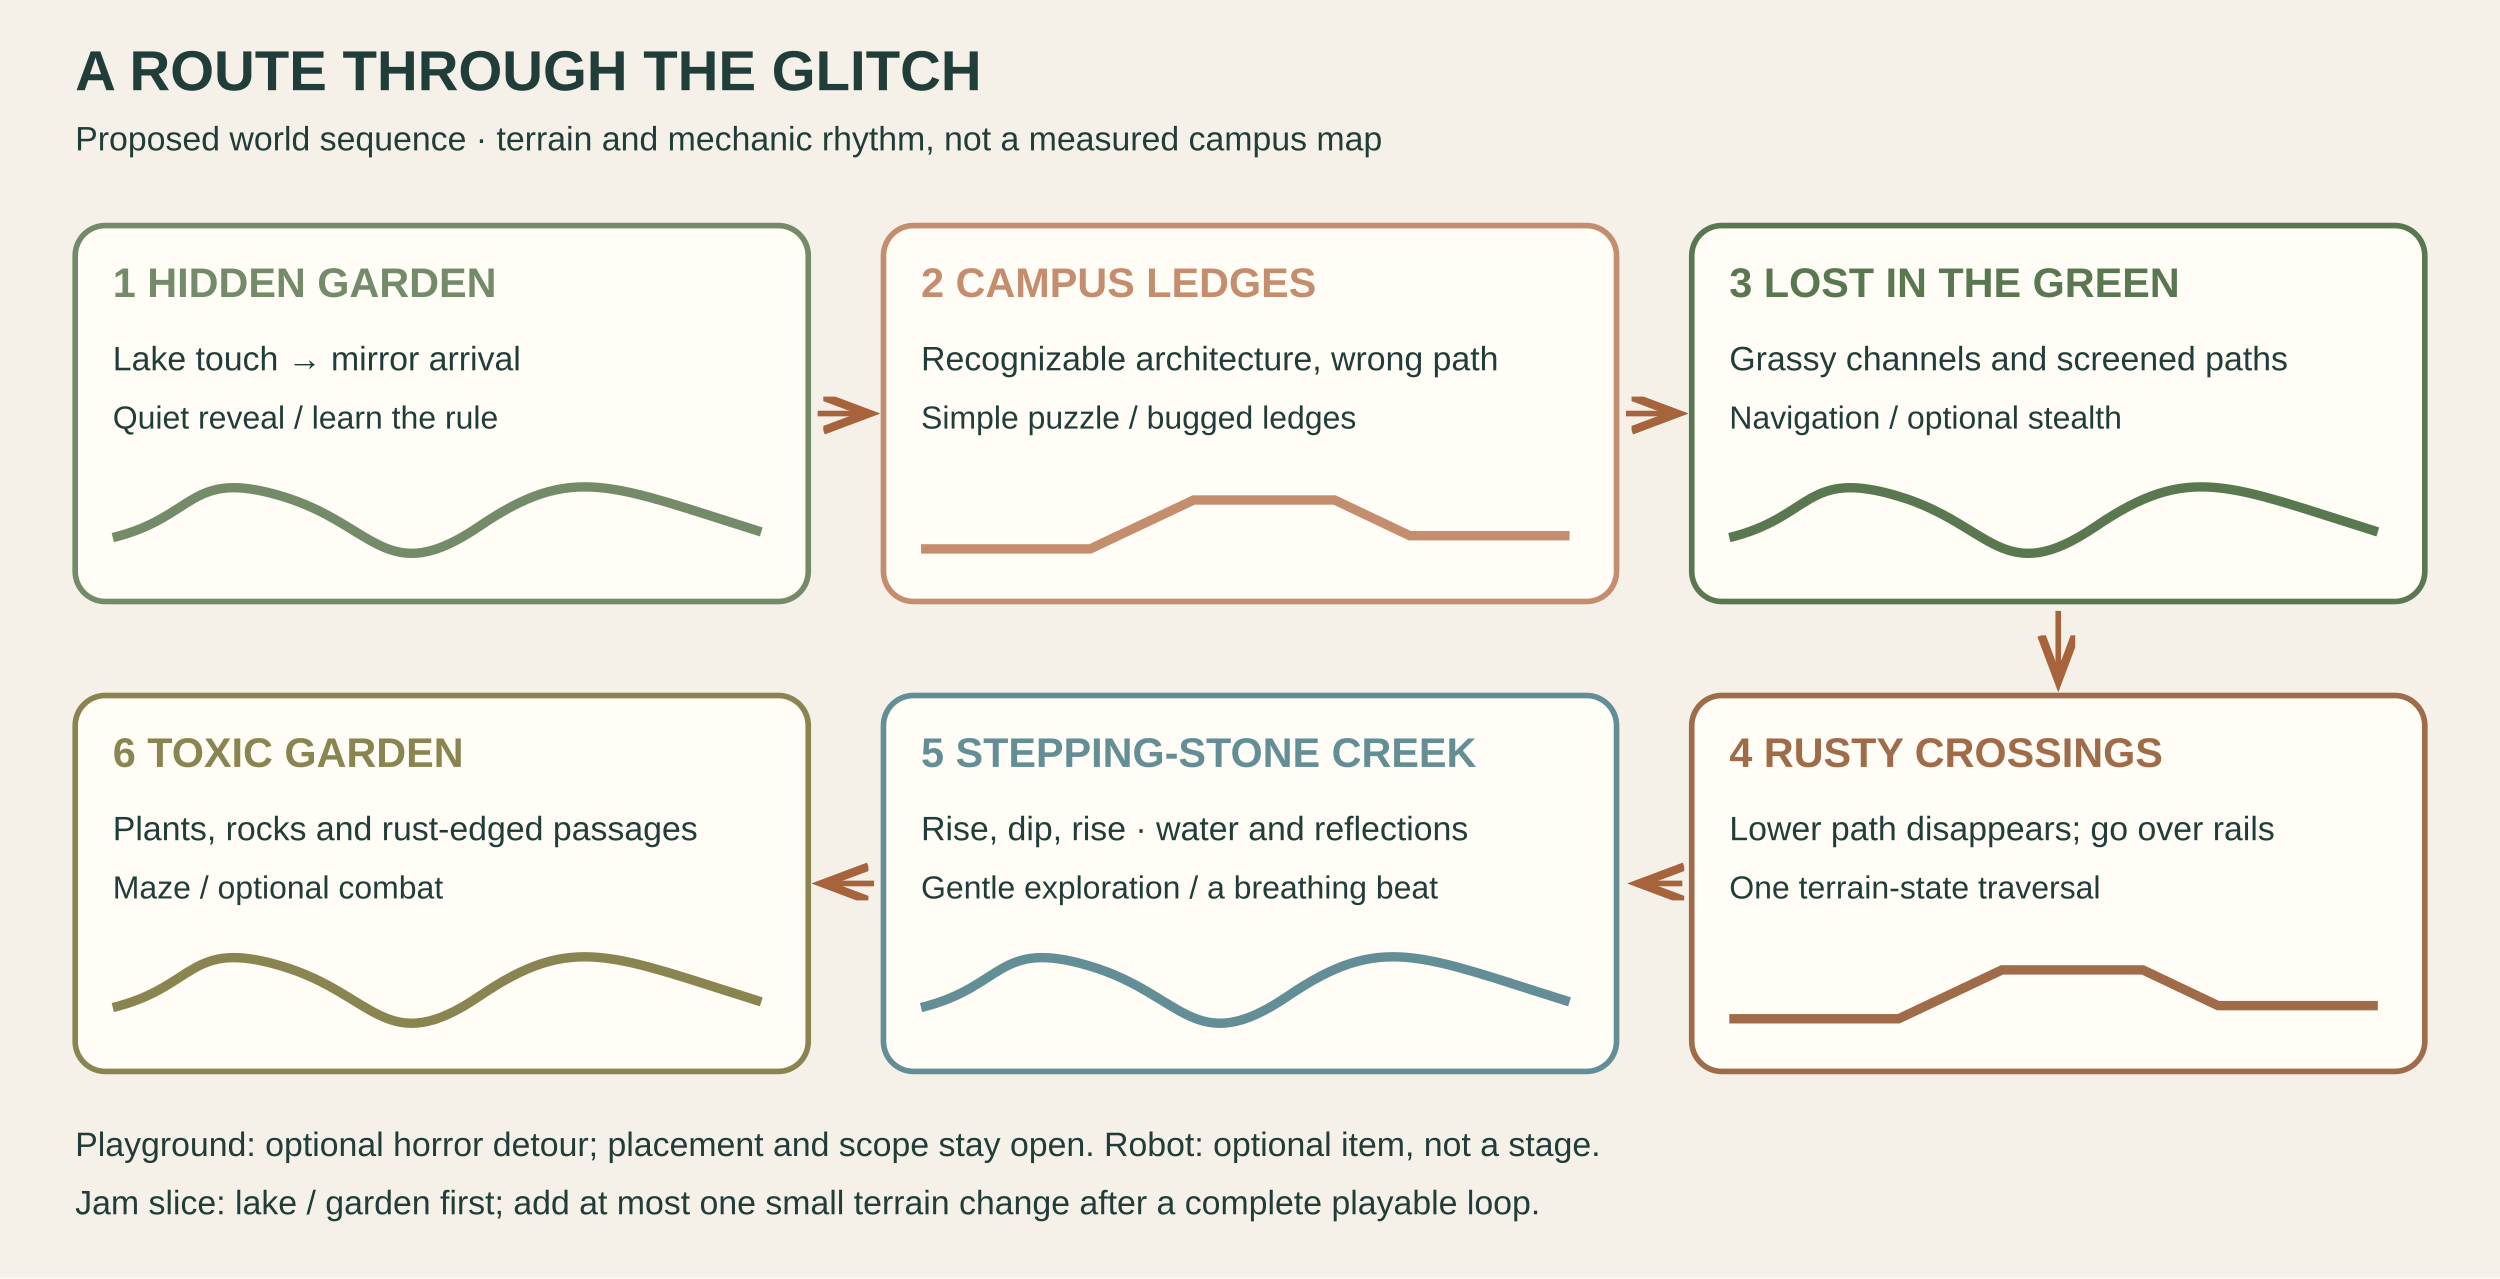
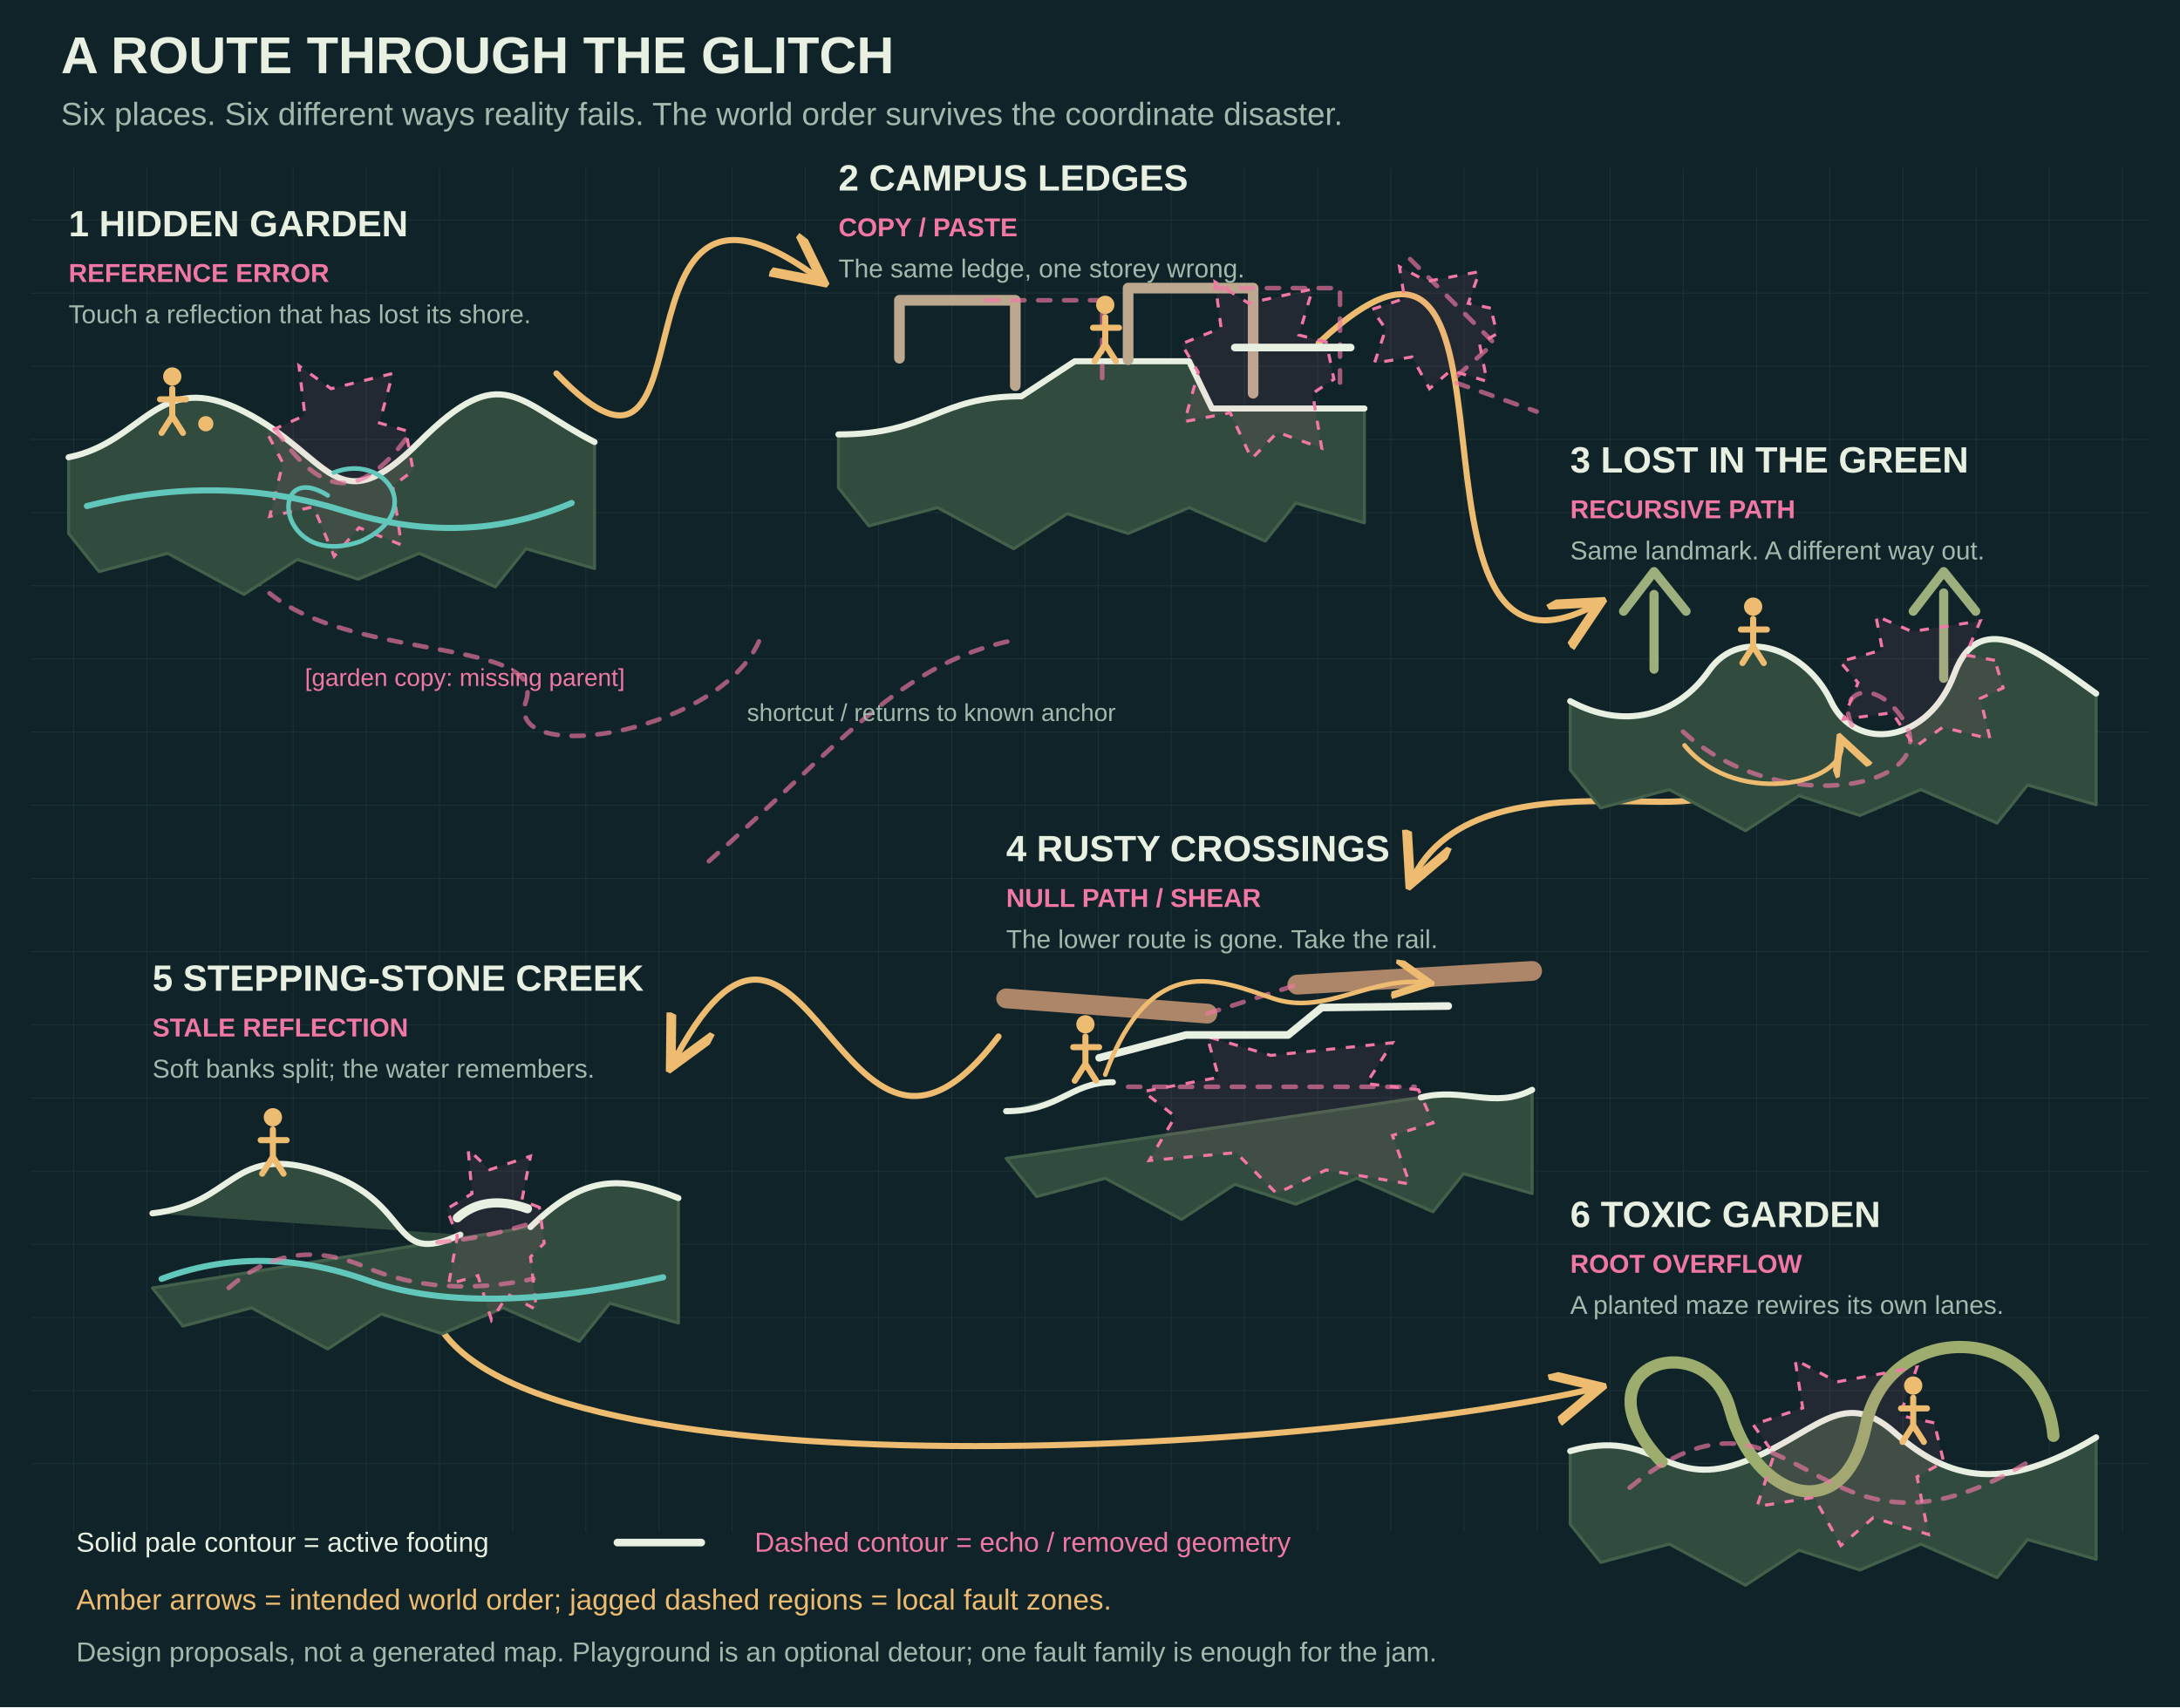
- <svg xmlns="http://www.w3.org/2000/svg" width="1330" height="680" viewBox="0 0 1330 680" role="img" aria-labelledby="title desc">
+ <svg xmlns="http://www.w3.org/2000/svg" width="1430" height="1120" viewBox="0 0 1430 1120" role="img" aria-labelledby="title desc">
  <defs>
-     <marker id="arrow" markerWidth="10" markerHeight="10" refX="8" refY="3" orient="auto">
-       <path d="M0 0 L8 3 L0 6" fill="none" stroke="#a6633c" stroke-width="1.5" />
+     <marker id="arrow" markerWidth="9" markerHeight="9" refX="8" refY="4" orient="auto">
+       <path d="M0 0 L8 4 L0 8" fill="none" stroke="#edbc70" stroke-width="1.6" />
    </marker>
+     <pattern id="grid" width="48" height="48" patternUnits="userSpaceOnUse">
+       <path d="M48 0 H0 V48" fill="none" stroke="#27403f" stroke-width="1" />
+     </pattern>
  </defs>
-   <rect width="100%" height="100%" fill="#f5f1e8" />
-   <text x="40" y="48" font-family="Arial, sans-serif" font-size="30" font-weight="700" fill="#213d39">A ROUTE THROUGH THE GLITCH</text>
-   <text x="40" y="80" font-family="Arial, sans-serif" font-size="18" font-weight="400" fill="#213d39">Proposed world sequence · terrain and mechanic rhythm, not a measured campus map</text>
-   <rect x="40" y="120" width="390" height="200" rx="16" fill="#fffdf6" stroke="#738b69" stroke-width="3" />
-   <text x="60" y="158" font-family="Arial, sans-serif" font-size="22" font-weight="700" fill="#738b69">1  HIDDEN GARDEN</text>
-   <text x="60" y="197" font-family="Arial, sans-serif" font-size="18" font-weight="400" fill="#213d39">Lake touch → mirror arrival</text>
-   <text x="60" y="228" font-family="Arial, sans-serif" font-size="17" font-weight="400" fill="#213d39">Quiet reveal / learn the rule</text>
-   <path d="M60 286 C105 275 100 249 150 264 S205 314 255 280 S325 258 405 283" fill="none" stroke="#738b69" stroke-width="5" />
-   <rect x="470" y="120" width="390" height="200" rx="16" fill="#fffdf6" stroke="#c38d6e" stroke-width="3" />
-   <text x="490" y="158" font-family="Arial, sans-serif" font-size="22" font-weight="700" fill="#c38d6e">2  CAMPUS LEDGES</text>
-   <text x="490" y="197" font-family="Arial, sans-serif" font-size="18" font-weight="400" fill="#213d39">Recognizable architecture, wrong path</text>
-   <text x="490" y="228" font-family="Arial, sans-serif" font-size="17" font-weight="400" fill="#213d39">Simple puzzle / bugged ledges</text>
-   <path d="M490 292 H580 L635 266 H710 L750 285 H835" fill="none" stroke="#c38d6e" stroke-width="5" />
-   <rect x="900" y="120" width="390" height="200" rx="16" fill="#fffdf6" stroke="#5a7850" stroke-width="3" />
-   <text x="920" y="158" font-family="Arial, sans-serif" font-size="22" font-weight="700" fill="#5a7850">3  LOST IN THE GREEN</text>
-   <text x="920" y="197" font-family="Arial, sans-serif" font-size="18" font-weight="400" fill="#213d39">Grassy channels and screened paths</text>
-   <text x="920" y="228" font-family="Arial, sans-serif" font-size="17" font-weight="400" fill="#213d39">Navigation / optional stealth</text>
-   <path d="M920 286 C965 275 960 249 1010 264 S1065 314 1115 280 S1185 258 1265 283" fill="none" stroke="#5a7850" stroke-width="5" />
-   <rect x="900" y="370" width="390" height="200" rx="16" fill="#fffdf6" stroke="#9f6b48" stroke-width="3" />
-   <text x="920" y="408" font-family="Arial, sans-serif" font-size="22" font-weight="700" fill="#9f6b48">4  RUSTY CROSSINGS</text>
-   <text x="920" y="447" font-family="Arial, sans-serif" font-size="18" font-weight="400" fill="#213d39">Lower path disappears; go over rails</text>
-   <text x="920" y="478" font-family="Arial, sans-serif" font-size="17" font-weight="400" fill="#213d39">One terrain-state traversal</text>
-   <path d="M920 542 H1010 L1065 516 H1140 L1180 535 H1265" fill="none" stroke="#9f6b48" stroke-width="5" />
-   <rect x="470" y="370" width="390" height="200" rx="16" fill="#fffdf6" stroke="#638e96" stroke-width="3" />
-   <text x="490" y="408" font-family="Arial, sans-serif" font-size="22" font-weight="700" fill="#638e96">5  STEPPING-STONE CREEK</text>
-   <text x="490" y="447" font-family="Arial, sans-serif" font-size="18" font-weight="400" fill="#213d39">Rise, dip, rise · water and reflections</text>
-   <text x="490" y="478" font-family="Arial, sans-serif" font-size="17" font-weight="400" fill="#213d39">Gentle exploration / a breathing beat</text>
-   <path d="M490 536 C535 525 530 499 580 514 S635 564 685 530 S755 508 835 533" fill="none" stroke="#638e96" stroke-width="5" />
-   <rect x="40" y="370" width="390" height="200" rx="16" fill="#fffdf6" stroke="#8a8550" stroke-width="3" />
-   <text x="60" y="408" font-family="Arial, sans-serif" font-size="22" font-weight="700" fill="#8a8550">6  TOXIC GARDEN</text>
-   <text x="60" y="447" font-family="Arial, sans-serif" font-size="18" font-weight="400" fill="#213d39">Plants, rocks and rust-edged passages</text>
-   <text x="60" y="478" font-family="Arial, sans-serif" font-size="17" font-weight="400" fill="#213d39">Maze / optional combat</text>
-   <path d="M60 536 C105 525 100 499 150 514 S205 564 255 530 S325 508 405 533" fill="none" stroke="#8a8550" stroke-width="5" />
-   <path d="M435 220 H462" stroke="#a6633c" stroke-width="3" fill="none" marker-end="url(#arrow)" />
-   <path d="M865 220 H892" stroke="#a6633c" stroke-width="3" fill="none" marker-end="url(#arrow)" />
-   <path d="M1095 325 V362" stroke="#a6633c" stroke-width="3" fill="none" marker-end="url(#arrow)" />
-   <path d="M895 470 H872" stroke="#a6633c" stroke-width="3" fill="none" marker-end="url(#arrow)" />
-   <path d="M465 470 H438" stroke="#a6633c" stroke-width="3" fill="none" marker-end="url(#arrow)" />
-   <text x="40" y="615" font-family="Arial, sans-serif" font-size="18" font-weight="400" fill="#213d39">Playground: optional horror detour; placement and scope stay open. Robot: optional item, not a stage.</text>
-   <text x="40" y="646" font-family="Arial, sans-serif" font-size="18" font-weight="400" fill="#213d39">Jam slice: lake / garden first; add at most one small terrain change after a complete playable loop.</text>
+   <rect width="100%" height="100%" fill="#102328" />
+   <rect x="20" y="110" width="1390" height="895" fill="url(#grid)" opacity=".55" />
+   <text x="40" y="48" font-family="Arial,sans-serif" font-size="34" font-weight="700" fill="#e8f0e2">A ROUTE THROUGH THE GLITCH</text>
+   <text x="40" y="82" font-family="Arial,sans-serif" font-size="21" font-weight="400" fill="#a4b9ad">Six places. Six different ways reality fails. The world order survives the coordinate disaster.</text>
+   <path d="M365 245 C475 360 390 70 540 185" fill="none" stroke="#edbc70" stroke-width="4" stroke-linecap="round" stroke-linejoin="round" opacity="1" marker-end="url(#arrow)" />
+   <path d="M865 225 C1020 80 900 480 1050 395" fill="none" stroke="#edbc70" stroke-width="4" stroke-linecap="round" stroke-linejoin="round" opacity="1" marker-end="url(#arrow)" />
+   <path d="M1100 490 C1190 570 970 475 925 580" fill="none" stroke="#edbc70" stroke-width="4" stroke-linecap="round" stroke-linejoin="round" opacity="1" marker-end="url(#arrow)" />
+   <path d="M655 680 C550 820 530 525 440 700" fill="none" stroke="#edbc70" stroke-width="4" stroke-linecap="round" stroke-linejoin="round" opacity="1" marker-end="url(#arrow)" />
+   <path d="M280 840 C275 990 860 955 1050 910" fill="none" stroke="#edbc70" stroke-width="4" stroke-linecap="round" stroke-linejoin="round" opacity="1" marker-end="url(#arrow)" />
+   <path d="M165 377 C210 437 360 415 345 460 S480 480 500 415" fill="none" stroke="#f178a4" stroke-width="3" stroke-linecap="round" stroke-linejoin="round" opacity="0.65" stroke-dasharray="8 9" />
+   <text x="200" y="450" font-family="Arial,sans-serif" font-size="16" font-weight="400" fill="#f178a4">[garden copy: missing parent]</text>
+   <path d="M925 170 L980 225 952 250 1008 270" fill="none" stroke="#f178a4" stroke-width="3" stroke-linecap="round" stroke-linejoin="round" opacity="0.65" stroke-dasharray="8 9" />
+   <polygon points="977.9,202.2 963.1,199.0 970.5,178.2 936.1,184.6 918.0,175.0 921.3,195.8 900.0,203.0 909.0,215.8 901.6,238.2 926.2,234.2 937.7,255.0 951.7,243.0 975.4,250.2 970.5,225.4 982.0,219.0" fill="#f178a4" fill-opacity=".08" stroke="#f178a4" stroke-width="2" stroke-dasharray="6 7" />
+   <path d="M465 565 C550 490 590 435 665 420" fill="none" stroke="#f178a4" stroke-width="3" stroke-linecap="round" stroke-linejoin="round" opacity="0.65" stroke-dasharray="8 9" />
+   <text x="490" y="473" font-family="Arial,sans-serif" font-size="16" font-weight="400" fill="#a4b9ad">shortcut / returns to known anchor</text>
+   <g transform="translate(45 155)">
+     <text x="0" y="0" font-family="Arial,sans-serif" font-size="24" font-weight="700" fill="#e8f0e2">1  HIDDEN GARDEN</text>
+     <text x="0" y="30" font-family="Arial,sans-serif" font-size="17" font-weight="700" fill="#f178a4">REFERENCE ERROR</text>
+     <text x="0" y="57" font-family="Arial,sans-serif" font-size="17" font-weight="400" fill="#a4b9ad">Touch a reflection that has lost its shore.</text>
+     <path d="M0 145 C50 135 58 86 115 115 S175 190 230 135 S294 109 345 135 L345 218 L300 205 L280 230 L230 208 L190 225 L150 212 L115 235 L65 208 L20 220 L0 195 Z" fill="#314b3e" stroke="#43604b" stroke-width="2" stroke-linecap="round" stroke-linejoin="round" opacity="1" />
+     <path d="M0 145 C50 135 58 86 115 115 S175 190 230 135 S294 109 345 135" fill="none" stroke="#e8f0e2" stroke-width="4" stroke-linecap="round" stroke-linejoin="round" opacity="1" />
+     <polygon points="221.2,127.5 203.9,122.5 212.6,90.0 172.2,100.0 151.1,85.0 155.0,117.5 130.0,128.8 140.6,148.8 131.9,183.8 160.7,177.5 174.2,210.0 190.5,191.2 218.3,202.5 212.6,163.8 226.0,153.8" fill="#f178a4" fill-opacity=".08" stroke="#f178a4" stroke-width="2" stroke-dasharray="6 7" />
+     <path d="M136 127 C165 170 190 175 222 132" fill="none" stroke="#f178a4" stroke-width="3" stroke-linecap="round" stroke-linejoin="round" opacity="0.65" stroke-dasharray="8 9" />
+     <path d="M12 177 Q100 155 180 180 T330 175" fill="none" stroke="#62c7bb" stroke-width="4" stroke-linecap="round" stroke-linejoin="round" opacity="1" />
+     <path d="M170 170 C130 145 136 220 192 200 C235 180 207 142 174 155" fill="none" stroke="#62c7bb" stroke-width="3" stroke-linecap="round" stroke-linejoin="round" opacity="1" />
+     <circle cx="90" cy="123" r="5" fill="#edbc70" />
+     <circle cx="68" cy="92" r="6" fill="#edbc70" />
+     <path d="M68 100 V118 M60 107 H77 M68 118 l-7 11 M68 118 l7 11" fill="none" stroke="#edbc70" stroke-width="4" stroke-linecap="round" stroke-linejoin="round" opacity="1" />
+   </g>
+   <g transform="translate(550 125)">
+     <text x="0" y="0" font-family="Arial,sans-serif" font-size="24" font-weight="700" fill="#e8f0e2">2  CAMPUS LEDGES</text>
+     <text x="0" y="30" font-family="Arial,sans-serif" font-size="17" font-weight="700" fill="#f178a4">COPY / PASTE</text>
+     <text x="0" y="57" font-family="Arial,sans-serif" font-size="17" font-weight="400" fill="#a4b9ad">The same ledge, one storey wrong.</text>
+     <path d="M0 160 C60 160 65 135 120 135 L155 112 H230 L245 143 H345 L345 218 L300 205 L280 230 L230 208 L190 225 L150 212 L115 235 L65 208 L20 220 L0 195 Z" fill="#314b3e" stroke="#43604b" stroke-width="2" stroke-linecap="round" stroke-linejoin="round" opacity="1" />
+     <path d="M0 160 C60 160 65 135 120 135 L155 112 H230 L245 143 H345" fill="none" stroke="#e8f0e2" stroke-width="4" stroke-linecap="round" stroke-linejoin="round" opacity="1" />
+     <path d="M40 110 V72 H116 V128 M190 111 V64 H272 V133" fill="none" stroke="#bba88f" stroke-width="7" stroke-linecap="round" stroke-linejoin="round" opacity="1" />
+     <path d="M97 72 H173 V128 M247 64 H329 V133" fill="none" stroke="#f178a4" stroke-width="3" stroke-linecap="round" stroke-linejoin="round" opacity="0.65" stroke-dasharray="8 9" />
+     <polygon points="320.0,99.4 302.0,94.8 311.0,64.6 269.0,73.9 247.0,60.0 251.0,90.2 225.0,100.6 236.0,119.2 227.0,151.6 257.0,145.8 271.0,176.0 288.0,158.6 317.0,169.0 311.0,133.1 325.0,123.8" fill="#f178a4" fill-opacity=".08" stroke="#f178a4" stroke-width="2" stroke-dasharray="6 7" />
+     <path d="M260 103 H336" fill="none" stroke="#e8f0e2" stroke-width="5" stroke-linecap="round" stroke-linejoin="round" opacity="1" />
+     <circle cx="175" cy="75" r="6" fill="#edbc70" />
+     <path d="M175 83 V101 M167 90 H184 M175 101 l-7 11 M175 101 l7 11" fill="none" stroke="#edbc70" stroke-width="4" stroke-linecap="round" stroke-linejoin="round" opacity="1" />
+   </g>
+   <g transform="translate(1030 310)">
+     <text x="0" y="0" font-family="Arial,sans-serif" font-size="24" font-weight="700" fill="#e8f0e2">3  LOST IN THE GREEN</text>
+     <text x="0" y="30" font-family="Arial,sans-serif" font-size="17" font-weight="700" fill="#f178a4">RECURSIVE PATH</text>
+     <text x="0" y="57" font-family="Arial,sans-serif" font-size="17" font-weight="400" fill="#a4b9ad">Same landmark. A different way out.</text>
+     <path d="M0 150 C35 169 70 160 91 130 S155 116 171 150 S235 178 252 132 S310 120 345 145 L345 218 L300 205 L280 230 L230 208 L190 225 L150 212 L115 235 L65 208 L20 220 L0 195 Z" fill="#314b3e" stroke="#43604b" stroke-width="2" stroke-linecap="round" stroke-linejoin="round" opacity="1" />
+     <path d="M0 150 C35 169 70 160 91 130 S155 116 171 150 S235 178 252 132 S310 120 345 145" fill="none" stroke="#e8f0e2" stroke-width="4" stroke-linecap="round" stroke-linejoin="round" opacity="1" />
+     <path d="M55 129 V80 M35 91 L55 65 76 91 M245 135 V79 M225 91 L245 65 266 91" fill="none" stroke="#9daf7d" stroke-width="6" stroke-linecap="round" stroke-linejoin="round" opacity="1" />
+     <polygon points="278.6,123.2 259.4,119.8 269.0,97.4 224.1,104.3 200.5,94.0 204.8,116.4 177.0,124.1 188.8,137.9 179.1,161.9 211.2,157.6 226.2,180.0 244.4,167.1 275.4,174.8 269.0,148.2 284.0,141.3" fill="#f178a4" fill-opacity=".08" stroke="#f178a4" stroke-width="2" stroke-dasharray="6 7" />
+     <path d="M74 170 C140 230 250 205 217 160 C198 133 174 145 185 166" fill="none" stroke="#f178a4" stroke-width="3" stroke-linecap="round" stroke-linejoin="round" opacity="0.65" stroke-dasharray="8 9" />
+     <path d="M75 179 C110 222 188 203 177 174" fill="none" stroke="#edbc70" stroke-width="3" stroke-linecap="round" stroke-linejoin="round" opacity="1" marker-end="url(#arrow)" />
+     <circle cx="120" cy="88" r="6" fill="#edbc70" />
+     <path d="M120 96 V114 M112 103 H129 M120 114 l-7 11 M120 114 l7 11" fill="none" stroke="#edbc70" stroke-width="4" stroke-linecap="round" stroke-linejoin="round" opacity="1" />
+   </g>
+   <g transform="translate(660 565)">
+     <text x="0" y="0" font-family="Arial,sans-serif" font-size="24" font-weight="700" fill="#e8f0e2">4  RUSTY CROSSINGS</text>
+     <text x="0" y="30" font-family="Arial,sans-serif" font-size="17" font-weight="700" fill="#f178a4">NULL PATH / SHEAR</text>
+     <text x="0" y="57" font-family="Arial,sans-serif" font-size="17" font-weight="400" fill="#a4b9ad">The lower route is gone. Take the rail.</text>
+     <path d="M0 164 C35 164 42 145 70 145 M272 155 C300 148 320 163 345 150 L345 218 L300 205 L280 230 L230 208 L190 225 L150 212 L115 235 L65 208 L20 220 L0 195 Z" fill="#314b3e" stroke="#43604b" stroke-width="2" stroke-linecap="round" stroke-linejoin="round" opacity="1" />
+     <path d="M0 164 C35 164 42 145 70 145 M272 155 C300 148 320 163 345 150" fill="none" stroke="#e8f0e2" stroke-width="4" stroke-linecap="round" stroke-linejoin="round" opacity="1" />
+     <path d="M0 90 L132 100 M191 81 L345 72" fill="none" stroke="#ad8568" stroke-width="13" stroke-linecap="round" stroke-linejoin="round" opacity="1" />
+     <path d="M132 100 L191 81" fill="none" stroke="#f178a4" stroke-width="3" stroke-linecap="round" stroke-linejoin="round" opacity="0.65" stroke-dasharray="8 9" />
+     <polygon points="270.5,150.0 236.3,145.9 253.4,119.1 173.6,127.4 131.8,115.0 139.4,141.8 90.0,151.1 110.9,167.5 93.8,196.4 150.8,191.2 177.4,218.0 209.7,202.6 264.8,211.8 253.4,179.9 280.0,171.7" fill="#f178a4" fill-opacity=".08" stroke="#f178a4" stroke-width="2" stroke-dasharray="6 7" />
+     <path d="M80 148 H268" fill="none" stroke="#f178a4" stroke-width="3" stroke-linecap="round" stroke-linejoin="round" opacity="0.65" stroke-dasharray="8 9" />
+     <path d="M61 129 L118 114 H185 L207 96 290 95" fill="none" stroke="#e8f0e2" stroke-width="5" stroke-linecap="round" stroke-linejoin="round" opacity="1" />
+     <path d="M65 140 C95 58 140 78 175 90 S240 74 278 80" fill="none" stroke="#edbc70" stroke-width="3" stroke-linecap="round" stroke-linejoin="round" opacity="1" marker-end="url(#arrow)" />
+     <circle cx="52" cy="107" r="6" fill="#edbc70" />
+     <path d="M52 115 V133 M44 122 H61 M52 133 l-7 11 M52 133 l7 11" fill="none" stroke="#edbc70" stroke-width="4" stroke-linecap="round" stroke-linejoin="round" opacity="1" />
+   </g>
+   <g transform="translate(100 650)">
+     <text x="0" y="0" font-family="Arial,sans-serif" font-size="24" font-weight="700" fill="#e8f0e2">5  STEPPING-STONE CREEK</text>
+     <text x="0" y="30" font-family="Arial,sans-serif" font-size="17" font-weight="700" fill="#f178a4">STALE REFLECTION</text>
+     <text x="0" y="57" font-family="Arial,sans-serif" font-size="17" font-weight="400" fill="#a4b9ad">Soft banks split; the water remembers.</text>
+     <path d="M0 146 C55 140 51 99 112 119 S154 182 202 160 M248 155 C282 122 305 120 345 136 L345 218 L300 205 L280 230 L230 208 L190 225 L150 212 L115 235 L65 208 L20 220 L0 195 Z" fill="#314b3e" stroke="#43604b" stroke-width="2" stroke-linecap="round" stroke-linejoin="round" opacity="1" />
+     <path d="M0 146 C55 140 51 99 112 119 S154 182 202 160 M248 155 C282 122 305 120 345 136" fill="none" stroke="#e8f0e2" stroke-width="4" stroke-linecap="round" stroke-linejoin="round" opacity="1" />
+     <polygon points="253.8,142.1 242.3,137.6 248.0,108.5 221.2,117.4 207.1,104.0 209.6,133.1 193.0,143.2 200.0,161.1 194.3,192.5 213.5,186.9 222.4,216.0 233.3,199.2 251.9,209.3 248.0,174.6 257.0,165.6" fill="#f178a4" fill-opacity=".08" stroke="#f178a4" stroke-width="2" stroke-dasharray="6 7" />
+     <path d="M187 165 Q217 163 253 151" fill="none" stroke="#f178a4" stroke-width="3" stroke-linecap="round" stroke-linejoin="round" opacity="0.65" stroke-dasharray="8 9" />
+     <path d="M200 149 Q218 133 246 143" fill="none" stroke="#e8f0e2" stroke-width="6" stroke-linecap="round" stroke-linejoin="round" opacity="1" />
+     <path d="M6 189 Q70 165 141 190 T335 188" fill="none" stroke="#62c7bb" stroke-width="4" stroke-linecap="round" stroke-linejoin="round" opacity="1" />
+     <path d="M50 195 Q90 160 139 181 T250 189" fill="none" stroke="#f178a4" stroke-width="3" stroke-linecap="round" stroke-linejoin="round" opacity="0.65" stroke-dasharray="8 9" />
+     <circle cx="79" cy="83" r="6" fill="#edbc70" />
+     <path d="M79 91 V109 M71 98 H88 M79 109 l-7 11 M79 109 l7 11" fill="none" stroke="#edbc70" stroke-width="4" stroke-linecap="round" stroke-linejoin="round" opacity="1" />
+   </g>
+   <g transform="translate(1030 805)">
+     <text x="0" y="0" font-family="Arial,sans-serif" font-size="24" font-weight="700" fill="#e8f0e2">6  TOXIC GARDEN</text>
+     <text x="0" y="30" font-family="Arial,sans-serif" font-size="17" font-weight="700" fill="#f178a4">ROOT OVERFLOW</text>
+     <text x="0" y="57" font-family="Arial,sans-serif" font-size="17" font-weight="400" fill="#a4b9ad">A planted maze rewires its own lanes.</text>
+     <path d="M0 147 C55 131 62 172 111 155 S177 103 213 135 S285 174 345 138 L345 218 L300 205 L280 230 L230 208 L190 225 L150 212 L115 235 L65 208 L20 220 L0 195 Z" fill="#314b3e" stroke="#43604b" stroke-width="2" stroke-linecap="round" stroke-linejoin="round" opacity="1" />
+     <path d="M0 147 C55 131 62 172 111 155 S177 103 213 135 S285 174 345 138" fill="none" stroke="#e8f0e2" stroke-width="4" stroke-linecap="round" stroke-linejoin="round" opacity="1" />
+     <path d="M60 154 C0 90 90 63 105 120 S180 200 194 130 S310 61 317 137" fill="none" stroke="#9cad6e" stroke-width="8" stroke-linecap="round" stroke-linejoin="round" opacity="1" />
+     <path d="M39 171 C150 80 158 240 299 155" fill="none" stroke="#f178a4" stroke-width="3" stroke-linecap="round" stroke-linejoin="round" opacity="0.65" stroke-dasharray="8 9" />
+     <polygon points="238.8,128.5 216.2,123.6 227.5,91.9 175.0,101.6 147.5,87.0 152.5,118.7 120.0,129.7 133.8,149.2 122.5,183.4 160.0,177.3 177.5,209.0 198.8,190.7 235.0,201.7 227.5,163.9 245.0,154.1" fill="#f178a4" fill-opacity=".08" stroke="#f178a4" stroke-width="2" stroke-dasharray="6 7" />
+     <circle cx="225" cy="104" r="6" fill="#edbc70" />
+     <path d="M225 112 V130 M217 119 H234 M225 130 l-7 11 M225 130 l7 11" fill="none" stroke="#edbc70" stroke-width="4" stroke-linecap="round" stroke-linejoin="round" opacity="1" />
+   </g>
+   <text x="50" y="1018" font-family="Arial,sans-serif" font-size="18" font-weight="400" fill="#e8f0e2">Solid pale contour = active footing</text>
+   <path d="M405 1012 H460" fill="none" stroke="#e8f0e2" stroke-width="5" stroke-linecap="round" stroke-linejoin="round" opacity="1" />
+   <text x="495" y="1018" font-family="Arial,sans-serif" font-size="18" font-weight="400" fill="#f178a4">Dashed contour = echo / removed geometry</text>
+   <text x="50" y="1056" font-family="Arial,sans-serif" font-size="19" font-weight="400" fill="#edbc70">Amber arrows = intended world order; jagged dashed regions = local fault zones.</text>
+   <text x="50" y="1090" font-family="Arial,sans-serif" font-size="18" font-weight="400" fill="#a4b9ad">Design proposals, not a generated map. Playground is an optional detour; one fault family is enough for the jam.</text>
</svg>
